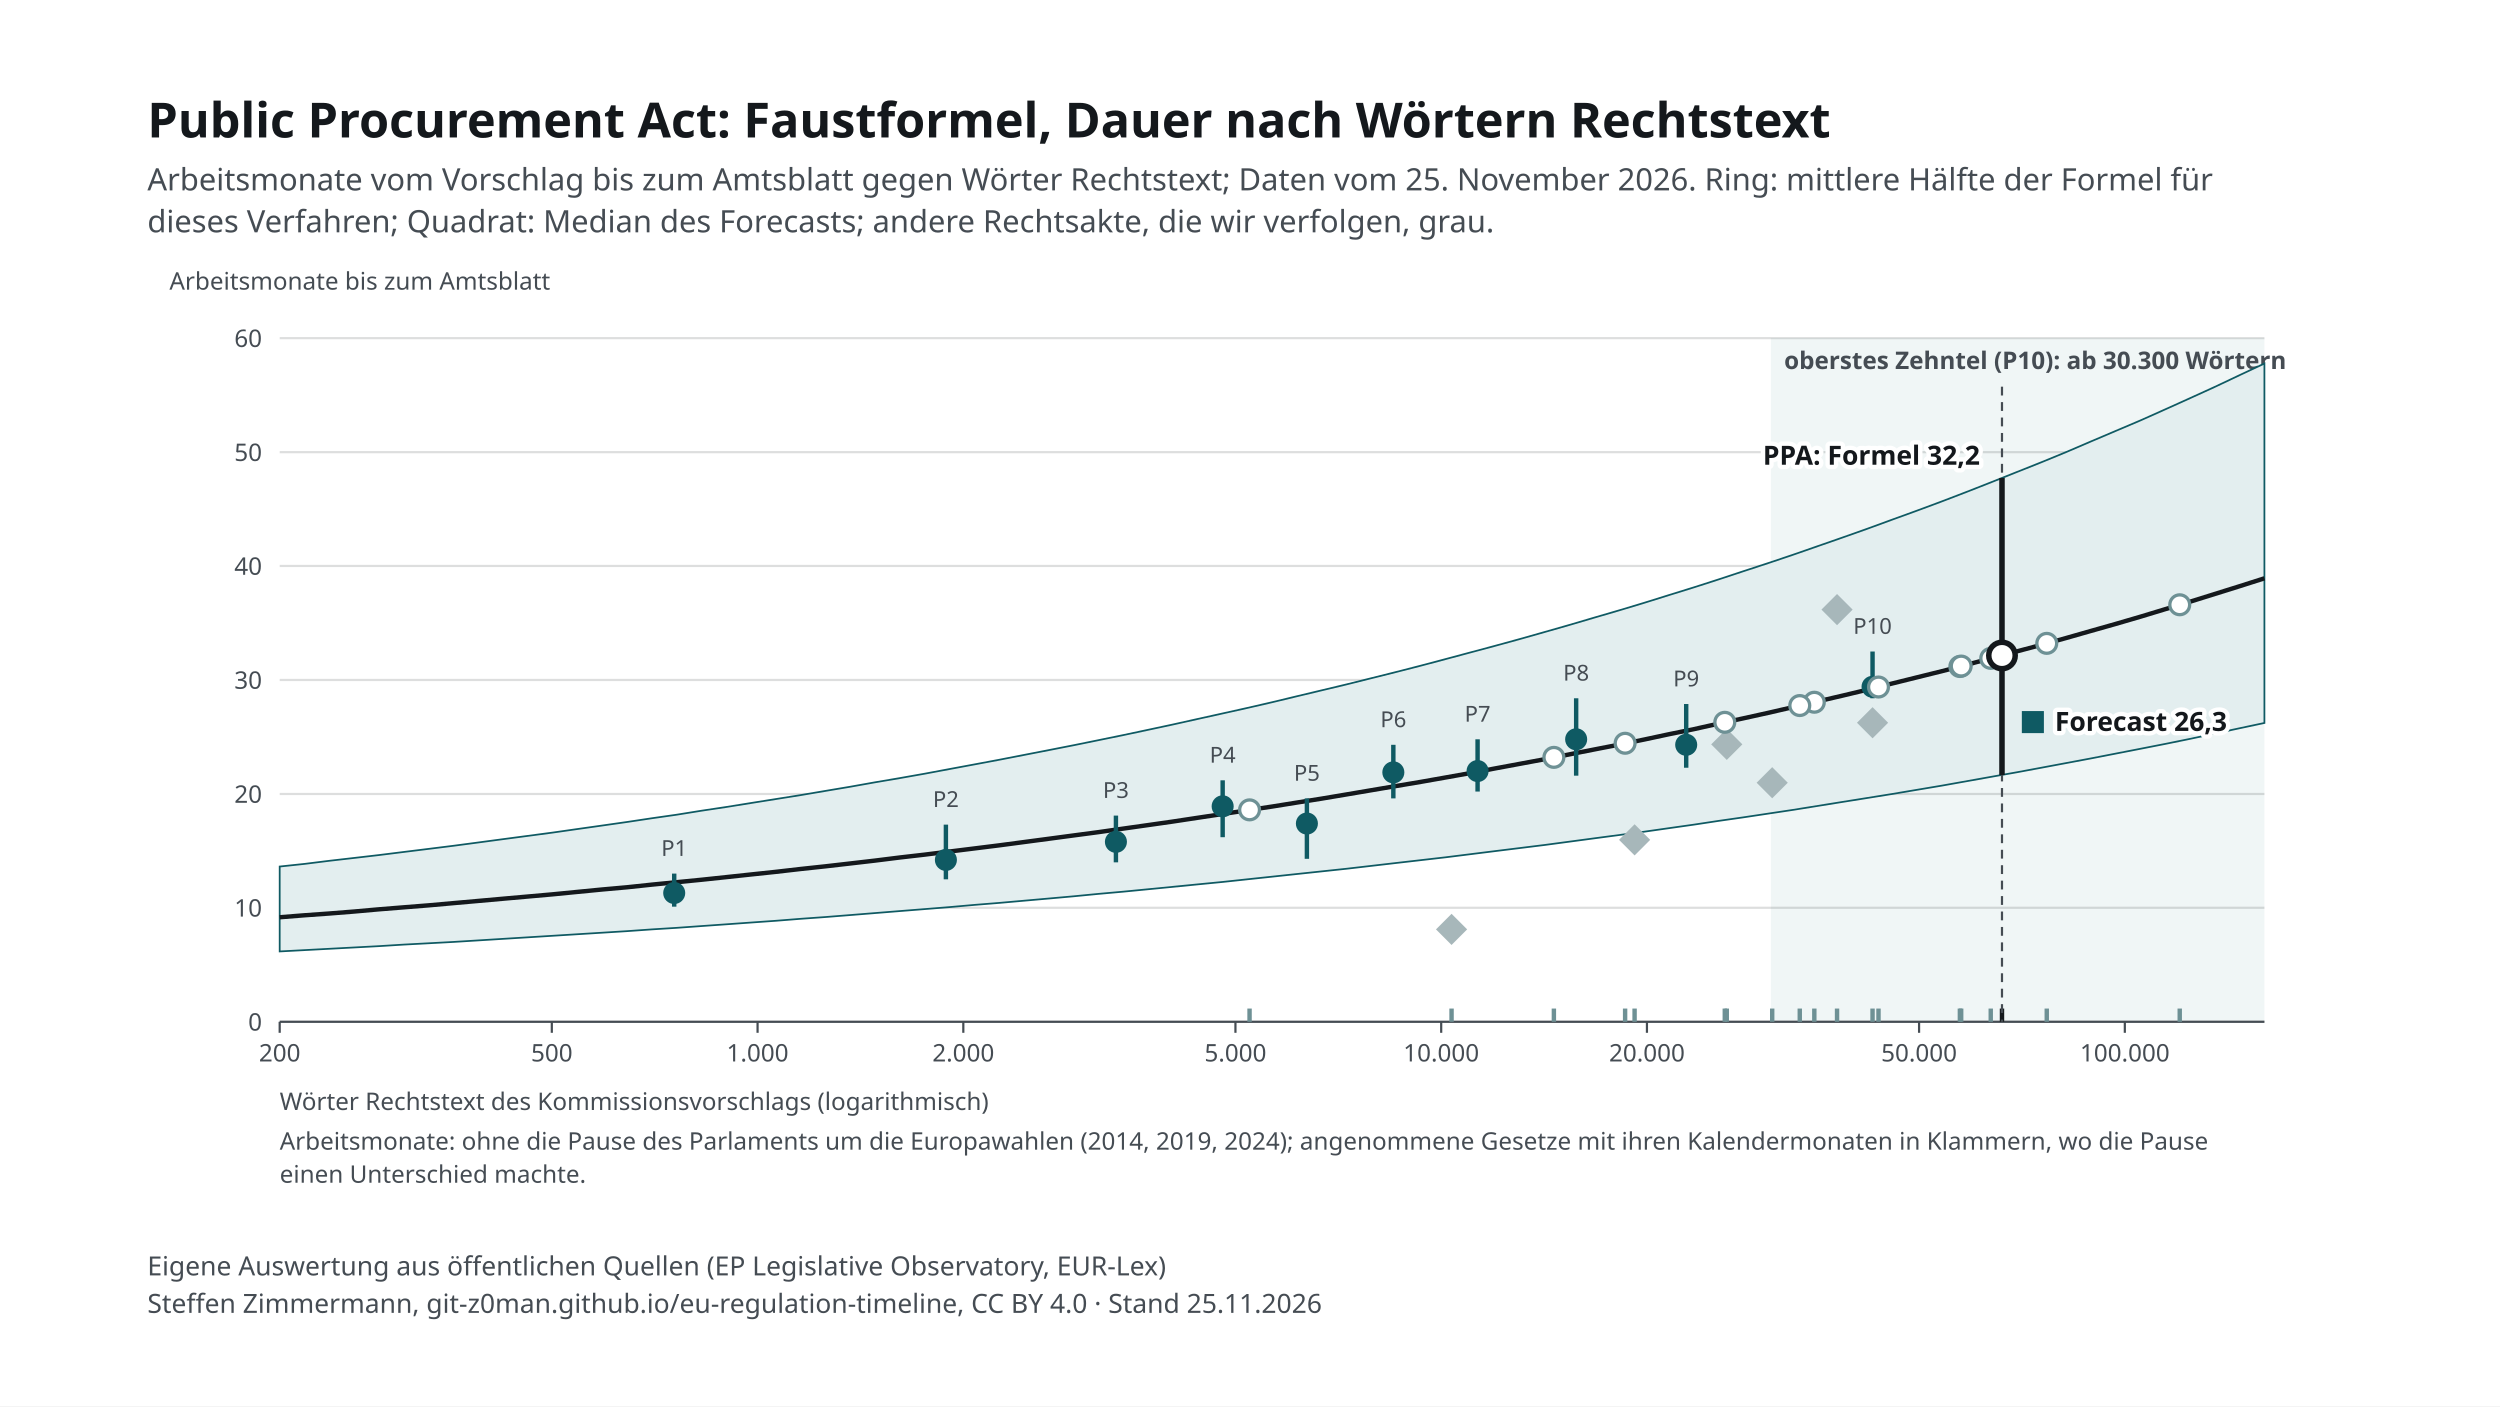
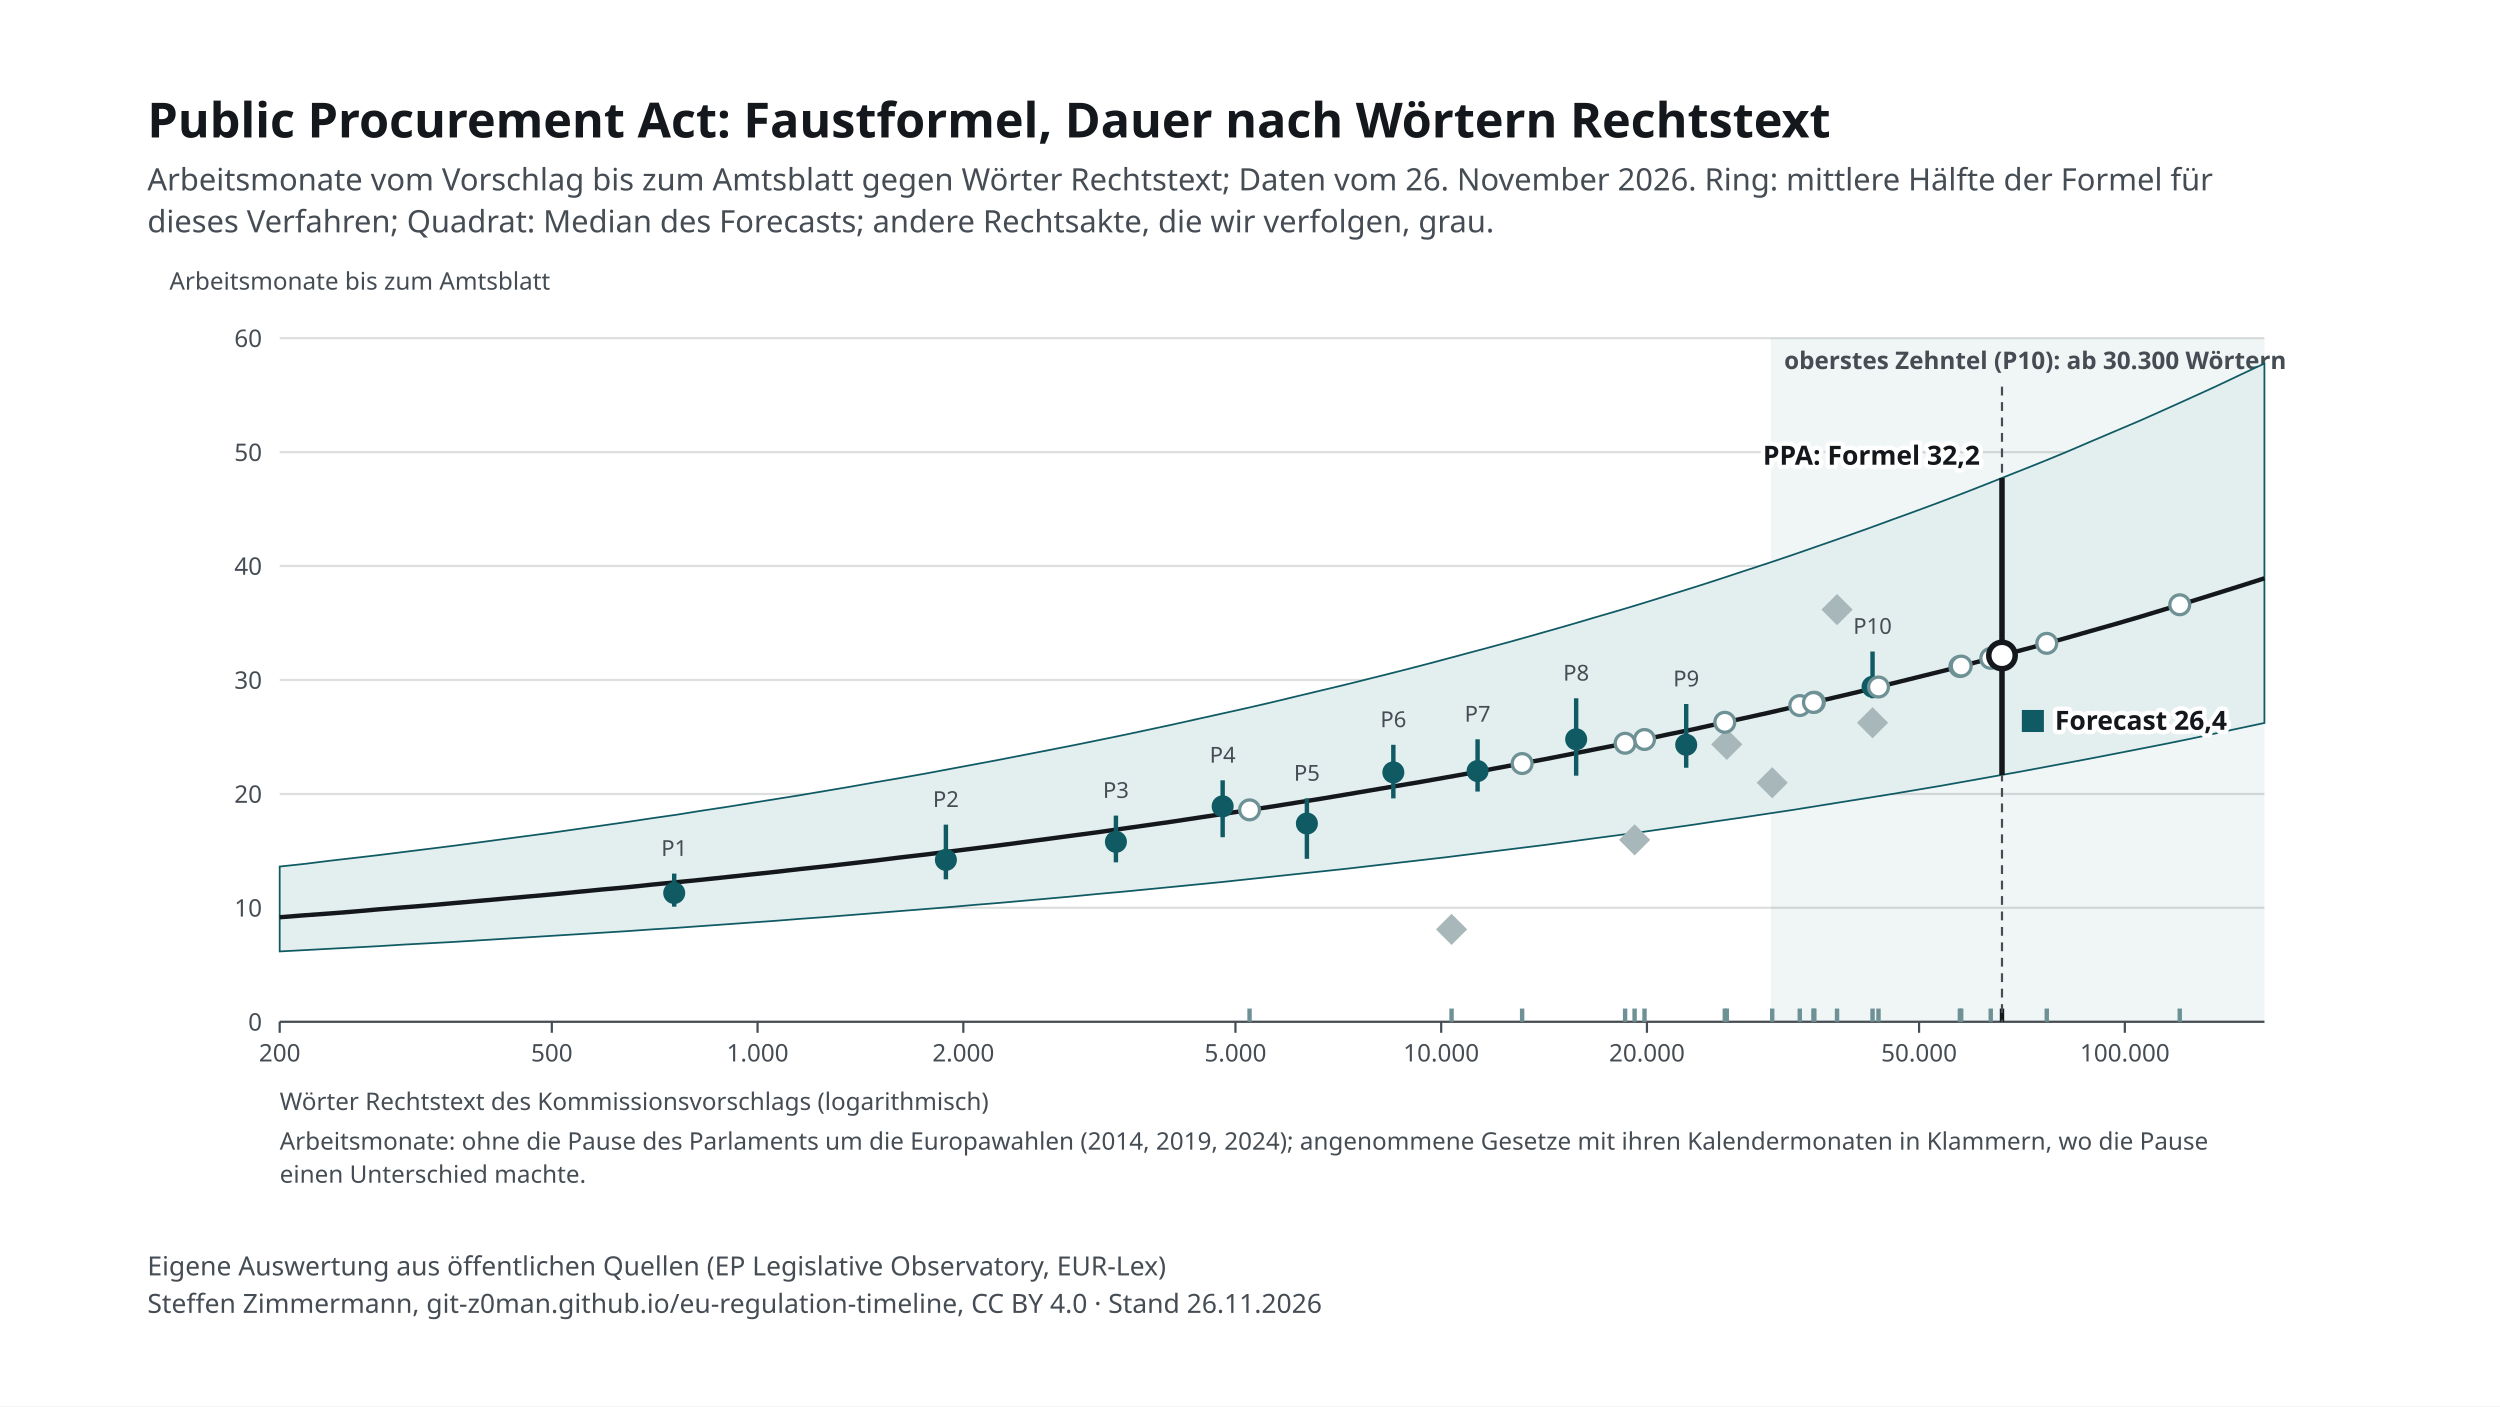
<svg xmlns="http://www.w3.org/2000/svg" width="1920" height="1080" viewBox="0 0 1920 1080">
  <rect width="1920" height="1080" fill="#ffffff" />
  <svg font-family="&quot;Source Sans 3&quot;, system-ui, -apple-system, Segoe UI, Roboto, Arial, sans-serif" font-size="13" x="48" y="48" width="1824" height="984" viewBox="0 0 1040 581" preserveAspectRatio="xMidYMid meet">
    <style>text{font-family:"Source Sans 3",system-ui,sans-serif}.ink,.inkf{fill:#14181c}.mu{fill:#454c53}.gr{stroke:#14181c24}.ax{stroke:#454c53}.acc{fill:#0f5a63}.accs{stroke:#0f5a63}.grey{fill:#a7b7ba}.greys{stroke:#6e9195}.tint{fill:#e3eeef}.sheet{fill:#fff}.inks{stroke:#14181c}.ink2s{stroke:#454c53}.ink2f{fill:#454c53}.hol{fill:#fff;stroke:#14181c}.holq{fill:#fff;stroke:#6e9195}.halo{paint-order:stroke;stroke:#fff;stroke-width:4px;stroke-linejoin:round}.hit .bg{fill:transparent}[hidden]{display:none}</style>
    <rect width="1040" height="581" fill="#fff" />
    <text x="20" y="34" font-size="22" font-weight="700" class="ink">Public Procurement Act: Faustformel, Dauer nach Wörtern Rechtstext</text>
-     <text x="20" y="58" font-size="14" class="mu">Arbeitsmonate vom Vorschlag bis zum Amtsblatt gegen Wörter Rechtstext; Daten vom 25. November 2026. Ring: mittlere Hälfte der Formel für</text>
+     <text x="20" y="58" font-size="14" class="mu">Arbeitsmonate vom Vorschlag bis zum Amtsblatt gegen Wörter Rechtstext; Daten vom 26. November 2026. Ring: mittlere Hälfte der Formel für</text>
    <text x="20" y="77" font-size="14" class="mu">dieses Verfahren; Quadrat: Median des Forecasts; andere Rechtsakte, die wir verfolgen, grau.</text>
    <g transform="translate(20,91)">
      <rect x="736.2" y="34" width="223.8" height="310" class="tint" opacity=".55" />
      <text x="742.2" y="48.0" font-size="11" text-anchor="start" class="mu" font-weight="600">oberstes Zehntel (P10): ab 30.300 Wörtern</text>
      <line x1="60" y1="344.0" x2="960" y2="344.0" class="gr" />
      <text x="52.0" y="348.0" font-size="11" text-anchor="end" class="mu">0</text>
      <line x1="60" y1="292.3" x2="960" y2="292.3" class="gr" />
      <text x="52.0" y="296.3" font-size="11" text-anchor="end" class="mu">10</text>
      <line x1="60" y1="240.7" x2="960" y2="240.7" class="gr" />
      <text x="52.0" y="244.7" font-size="11" text-anchor="end" class="mu">20</text>
      <line x1="60" y1="189.0" x2="960" y2="189.0" class="gr" />
      <text x="52.0" y="193.0" font-size="11" text-anchor="end" class="mu">30</text>
      <line x1="60" y1="137.3" x2="960" y2="137.3" class="gr" />
      <text x="52.0" y="141.3" font-size="11" text-anchor="end" class="mu">40</text>
      <line x1="60" y1="85.7" x2="960" y2="85.7" class="gr" />
      <text x="52.0" y="89.7" font-size="11" text-anchor="end" class="mu">50</text>
      <line x1="60" y1="34.0" x2="960" y2="34.0" class="gr" />
      <text x="52.0" y="38.0" font-size="11" text-anchor="end" class="mu">60</text>
      <line x1="60.0" y1="344" x2="60.0" y2="349" class="ax" />
      <text x="60.0" y="362.0" font-size="11" text-anchor="middle" class="mu">200</text>
      <line x1="183.4" y1="344" x2="183.4" y2="349" class="ax" />
      <text x="183.4" y="362.0" font-size="11" text-anchor="middle" class="mu">500</text>
      <line x1="276.7" y1="344" x2="276.7" y2="349" class="ax" />
      <text x="276.7" y="362.0" font-size="11" text-anchor="middle" class="mu">1.000</text>
      <line x1="370.0" y1="344" x2="370.0" y2="349" class="ax" />
      <text x="370.0" y="362.0" font-size="11" text-anchor="middle" class="mu">2.000</text>
      <line x1="493.4" y1="344" x2="493.4" y2="349" class="ax" />
      <text x="493.4" y="362.0" font-size="11" text-anchor="middle" class="mu">5.000</text>
      <line x1="586.7" y1="344" x2="586.7" y2="349" class="ax" />
      <text x="586.7" y="362.0" font-size="11" text-anchor="middle" class="mu">10.000</text>
      <line x1="680.0" y1="344" x2="680.0" y2="349" class="ax" />
      <text x="680.0" y="362.0" font-size="11" text-anchor="middle" class="mu">20.000</text>
      <line x1="803.4" y1="344" x2="803.4" y2="349" class="ax" />
      <text x="803.4" y="362.0" font-size="11" text-anchor="middle" class="mu">50.000</text>
      <line x1="896.7" y1="344" x2="896.7" y2="349" class="ax" />
      <text x="896.7" y="362.0" font-size="11" text-anchor="middle" class="mu">100.000</text>
      <line x1="60" y1="344" x2="960" y2="344" class="ax" />
      <path d="M60.0 273.6 L71.3 272.4 L82.5 271.0 L93.8 269.7 L105.0 268.4 L116.2 267.0 L127.5 265.6 L138.7 264.2 L150.0 262.7 L161.2 261.2 L172.5 259.7 L183.8 258.2 L195.0 256.6 L206.3 255.0 L217.5 253.4 L228.8 251.7 L240.0 250.1 L251.2 248.3 L262.5 246.6 L273.7 244.8 L285.0 243.0 L296.3 241.2 L307.5 239.3 L318.8 237.4 L330.0 235.4 L341.2 233.5 L352.5 231.5 L363.7 229.4 L375.0 227.3 L386.2 225.2 L397.5 223.0 L408.8 220.8 L420.0 218.6 L431.3 216.3 L442.5 214.0 L453.8 211.6 L465.0 209.2 L476.2 206.7 L487.5 204.2 L498.7 201.7 L510.0 199.1 L521.2 196.4 L532.5 193.7 L543.8 191.0 L555.0 188.2 L566.2 185.4 L577.5 182.5 L588.8 179.5 L600.0 176.5 L611.2 173.5 L622.5 170.4 L633.8 167.2 L645.0 164.0 L656.2 160.7 L667.5 157.4 L678.8 154.0 L690.0 150.5 L701.3 147.0 L712.5 143.4 L723.7 139.7 L735.0 136.0 L746.3 132.2 L757.5 128.3 L768.7 124.4 L780.0 120.4 L791.2 116.3 L802.5 112.2 L813.8 108.0 L825.0 103.7 L836.2 99.3 L847.5 94.8 L858.8 90.3 L870.0 85.7 L881.2 80.9 L892.5 76.1 L903.8 71.3 L915.0 66.3 L926.3 61.2 L937.5 56.1 L948.7 50.8 L960.0 45.5 L960.0 208.5 L948.7 210.9 L937.5 213.3 L926.3 215.7 L915.0 218.0 L903.8 220.2 L892.5 222.4 L881.2 224.6 L870.0 226.7 L858.8 228.8 L847.5 230.9 L836.2 232.9 L825.0 234.9 L813.8 236.9 L802.5 238.8 L791.2 240.7 L780.0 242.5 L768.7 244.3 L757.5 246.1 L746.3 247.9 L735.0 249.6 L723.7 251.3 L712.5 252.9 L701.3 254.6 L690.0 256.2 L678.8 257.8 L667.5 259.3 L656.2 260.8 L645.0 262.3 L633.8 263.8 L622.5 265.2 L611.2 266.6 L600.0 268.0 L588.8 269.4 L577.5 270.7 L566.2 272.0 L555.0 273.3 L543.8 274.6 L532.5 275.8 L521.2 277.0 L510.0 278.2 L498.7 279.4 L487.5 280.6 L476.2 281.7 L465.0 282.8 L453.8 283.9 L442.5 285.0 L431.3 286.0 L420.0 287.1 L408.8 288.1 L397.5 289.1 L386.2 290.1 L375.0 291.0 L363.7 292.0 L352.5 292.9 L341.2 293.8 L330.0 294.7 L318.8 295.6 L307.5 296.5 L296.3 297.3 L285.0 298.2 L273.7 299.0 L262.5 299.8 L251.2 300.6 L240.0 301.4 L228.8 302.1 L217.5 302.9 L206.3 303.6 L195.0 304.3 L183.8 305.0 L172.5 305.7 L161.2 306.4 L150.0 307.1 L138.7 307.8 L127.5 308.4 L116.2 309.0 L105.0 309.7 L93.8 310.3 L82.5 310.9 L71.3 311.5 L60.0 312.1 Z" class="tint accs" stroke-width=".8" />
      <polyline fill="none" class="inks" stroke-width="2" points="60.0,296.6 71.3,295.7 82.5,294.9 93.8,294.0 105.0,293.0 116.2,292.1 127.5,291.2 138.7,290.2 150.0,289.2 161.2,288.2 172.5,287.2 183.8,286.2 195.0,285.1 206.3,284.0 217.5,283.0 228.8,281.8 240.0,280.7 251.2,279.6 262.5,278.4 273.7,277.2 285.0,276.0 296.3,274.7 307.5,273.5 318.8,272.2 330.0,270.9 341.2,269.5 352.5,268.2 363.7,266.8 375.0,265.4 386.2,264.0 397.5,262.5 408.8,261.0 420.0,259.5 431.3,258.0 442.5,256.4 453.8,254.8 465.0,253.2 476.2,251.5 487.5,249.8 498.7,248.1 510.0,246.4 521.2,244.6 532.5,242.8 543.8,240.9 555.0,239.0 566.2,237.1 577.5,235.2 588.8,233.2 600.0,231.2 611.2,229.1 622.5,227.0 633.8,224.9 645.0,222.7 656.2,220.5 667.5,218.3 678.8,216.0 690.0,213.6 701.3,211.3 712.5,208.8 723.7,206.4 735.0,203.9 746.3,201.3 757.5,198.7 768.7,196.1 780.0,193.4 791.2,190.6 802.5,187.8 813.8,185.0 825.0,182.1 836.2,179.1 847.5,176.1 858.8,173.1 870.0,170.0 881.2,166.8 892.5,163.6 903.8,160.3 915.0,156.9 926.3,153.5 937.5,150.0 948.7,146.5 960.0,142.9" />
      <line x1="238.9" y1="291.8" x2="238.9" y2="276.8" class="accs" stroke-width="2" />
      <circle cx="238.9" cy="285.6" r="5" class="acc" />
      <text x="238.9" y="268.8" font-size="10" text-anchor="middle" class="mu">P1</text>
      <line x1="362.1" y1="279.4" x2="362.1" y2="254.6" class="accs" stroke-width="2" />
      <circle cx="362.1" cy="270.6" r="5" class="acc" />
      <text x="362.1" y="246.6" font-size="10" text-anchor="middle" class="mu">P2</text>
      <line x1="439.2" y1="271.7" x2="439.2" y2="250.5" class="accs" stroke-width="2" />
      <circle cx="439.2" cy="262.4" r="5" class="acc" />
      <text x="439.2" y="242.5" font-size="10" text-anchor="middle" class="mu">P3</text>
      <line x1="487.6" y1="260.3" x2="487.6" y2="234.5" class="accs" stroke-width="2" />
      <circle cx="487.6" cy="246.3" r="5" class="acc" />
      <text x="487.6" y="226.5" font-size="10" text-anchor="middle" class="mu">P4</text>
      <line x1="525.8" y1="270.1" x2="525.8" y2="242.7" class="accs" stroke-width="2" />
      <circle cx="525.8" cy="254.1" r="5" class="acc" />
      <text x="525.8" y="234.7" font-size="10" text-anchor="middle" class="mu">P5</text>
      <line x1="565.0" y1="242.7" x2="565.0" y2="218.4" class="accs" stroke-width="2" />
      <circle cx="565.0" cy="230.9" r="5" class="acc" />
      <text x="565.0" y="210.4" font-size="10" text-anchor="middle" class="mu">P6</text>
      <line x1="603.2" y1="239.6" x2="603.2" y2="215.9" class="accs" stroke-width="2" />
      <circle cx="603.2" cy="230.3" r="5" class="acc" />
      <text x="603.2" y="207.9" font-size="10" text-anchor="middle" class="mu">P7</text>
      <line x1="647.9" y1="232.4" x2="647.9" y2="197.3" class="accs" stroke-width="2" />
      <circle cx="647.9" cy="215.9" r="5" class="acc" />
      <text x="647.9" y="189.3" font-size="10" text-anchor="middle" class="mu">P8</text>
      <line x1="697.8" y1="228.8" x2="697.8" y2="199.9" class="accs" stroke-width="2" />
      <circle cx="697.8" cy="218.4" r="5" class="acc" />
      <text x="697.8" y="191.9" font-size="10" text-anchor="middle" class="mu">P9</text>
      <line x1="782.3" y1="197.3" x2="782.3" y2="176.1" class="accs" stroke-width="2" />
      <circle cx="782.3" cy="192.1" r="5" class="acc" />
      <text x="782.3" y="168.1" font-size="10" text-anchor="middle" class="mu">P10</text>
      <g data-proc-item="cra">
        <line x1="736.8" y1="344" x2="736.8" y2="338" class="greys" stroke-width="2" />
        <rect x="731.8" y="230.6" width="10" height="10" transform="rotate(45 736.8 235.6)" class="grey" />
      </g>
      <g data-proc-item="machinery-regulation">
        <line x1="782.3" y1="344" x2="782.3" y2="338" class="greys" stroke-width="2" />
        <rect x="777.3" y="203.4" width="10" height="10" transform="rotate(45 782.3 208.4)" class="grey" />
      </g>
      <g data-proc-item="ai-act">
        <line x1="766.2" y1="344" x2="766.2" y2="338" class="greys" stroke-width="2" />
        <rect x="761.2" y="152.1" width="10" height="10" transform="rotate(45 766.2 157.1)" class="grey" />
      </g>
      <g data-proc-item="nis2">
        <line x1="716.2" y1="344" x2="716.2" y2="338" class="greys" stroke-width="2" />
        <rect x="711.2" y="213.2" width="10" height="10" transform="rotate(45 716.2 218.2)" class="grey" />
      </g>
      <g data-proc-item="market-surveillance">
        <line x1="674.4" y1="344" x2="674.4" y2="338" class="greys" stroke-width="2" />
        <rect x="669.4" y="256.5" width="10" height="10" transform="rotate(45 674.4 261.5)" class="grey" />
      </g>
      <g data-proc-item="digital-omnibus-ai">
        <line x1="591.4" y1="344" x2="591.4" y2="338" class="greys" stroke-width="2" />
        <rect x="586.4" y="297.1" width="10" height="10" transform="rotate(45 591.4 302.1)" class="grey" />
      </g>
      <g data-proc-item="chips-act-2">
        <line x1="785.0" y1="344" x2="785.0" y2="338" class="greys" stroke-width="2" />
        <circle cx="785.0" cy="192.2" r="4.5" class="holq" stroke-width="1.5" />
      </g>
      <g data-proc-item="cloud-ai-development-act">
        <line x1="755.9" y1="344" x2="755.9" y2="338" class="greys" stroke-width="2" />
        <circle cx="755.9" cy="199.1" r="4.5" class="holq" stroke-width="1.5" />
      </g>
      <g data-proc-item="csa2">
        <line x1="821.9" y1="344" x2="821.9" y2="338" class="greys" stroke-width="2" />
        <circle cx="821.9" cy="182.9" r="4.5" class="holq" stroke-width="1.5" />
      </g>
      <g data-proc-item="digital-omnibus">
        <line x1="749.3" y1="344" x2="749.3" y2="338" class="greys" stroke-width="2" />
        <circle cx="749.3" cy="200.6" r="4.5" class="holq" stroke-width="1.5" />
      </g>
      <g data-proc-item="dna">
        <line x1="921.6" y1="344" x2="921.6" y2="338" class="greys" stroke-width="2" />
        <circle cx="921.6" cy="154.9" r="4.5" class="holq" stroke-width="1.5" />
      </g>
      <g data-proc-item="epa">
        <line x1="861.3" y1="344" x2="861.3" y2="338" class="greys" stroke-width="2" />
        <circle cx="861.3" cy="172.4" r="4.5" class="holq" stroke-width="1.5" />
      </g>
      <g data-proc-item="industrial-accelerator-act">
        <line x1="715.3" y1="344" x2="715.3" y2="338" class="greys" stroke-width="2" />
        <circle cx="715.3" cy="208.2" r="4.5" class="holq" stroke-width="1.5" />
      </g>
      <g data-proc-item="medical-devices-simplification">
        <line x1="835.9" y1="344" x2="835.9" y2="338" class="greys" stroke-width="2" />
        <circle cx="835.9" cy="179.2" r="4.5" class="holq" stroke-width="1.5" />
      </g>
      <g data-proc-item="nis2-amendment">
        <line x1="499.8" y1="344" x2="499.8" y2="338" class="greys" stroke-width="2" />
        <circle cx="499.8" cy="247.9" r="4.5" class="holq" stroke-width="1.5" />
      </g>
+       <g data-proc-item="product-digitalisation-directive">
+         <line x1="755.5" y1="344" x2="755.5" y2="338" class="greys" stroke-width="2" />
+         <circle cx="755.5" cy="199.2" r="4.5" class="holq" stroke-width="1.5" />
+       </g>
+       <g data-proc-item="product-digitalisation-regulation">
+         <line x1="623.4" y1="344" x2="623.4" y2="338" class="greys" stroke-width="2" />
+         <circle cx="623.4" cy="226.9" r="4.5" class="holq" stroke-width="1.5" />
+       </g>
      <g data-proc-item="quantum-act">
-         <line x1="637.8" y1="344" x2="637.8" y2="338" class="greys" stroke-width="2" />
-         <circle cx="637.8" cy="224.1" r="4.5" class="holq" stroke-width="1.5" />
+         <line x1="678.9" y1="344" x2="678.9" y2="338" class="greys" stroke-width="2" />
+         <circle cx="678.9" cy="216.0" r="4.5" class="holq" stroke-width="1.5" />
      </g>
      <g data-proc-item="space-act">
        <line x1="822.5" y1="344" x2="822.5" y2="338" class="greys" stroke-width="2" />
        <circle cx="822.5" cy="182.7" r="4.5" class="holq" stroke-width="1.5" />
      </g>
      <g data-proc-item="standardisation-revision">
        <line x1="670.1" y1="344" x2="670.1" y2="338" class="greys" stroke-width="2" />
        <circle cx="670.1" cy="217.7" r="4.5" class="holq" stroke-width="1.5" />
      </g>
      <g data-proc-item="public-procurement-act">
        <line x1="841.0" y1="344" x2="841.0" y2="338" class="inks" stroke-width="2" />
        <line x1="841.0" y1="56" x2="841.0" y2="344" class="ink2s" stroke-dasharray="4 3" />
        <line x1="841.0" y1="232.1" x2="841.0" y2="97.4" class="inks" stroke-width="2.5" />
-         <rect x="850.0" y="203.1" width="10" height="10" class="acc" />
-         <text x="865.0" y="212.1" font-size="12" text-anchor="start" class="ink halo" font-weight="700">Forecast 26,3</text>
+         <rect x="850.0" y="202.6" width="10" height="10" class="acc" />
+         <text x="865.0" y="211.6" font-size="12" text-anchor="start" class="ink halo" font-weight="700">Forecast 26,4</text>
        <circle cx="841.0" cy="177.9" r="6" class="hol" stroke-width="2.5" />
        <text x="831.0" y="91.4" font-size="12" text-anchor="end" class="ink halo" font-weight="700">PPA: Formel 32,2</text>
      </g>
      <text x="60.0" y="384.0" font-size="11" text-anchor="start" class="mu">Wörter Rechtstext des Kommissionsvorschlags (logarithmisch)</text>
      <text x="10.0" y="12.0" font-size="11" text-anchor="start" class="mu">Arbeitsmonate bis zum Amtsblatt</text>
      <text x="60.0" y="402.0" font-size="11" text-anchor="start" class="mu">Arbeitsmonate: ohne die Pause des Parlaments um die Europawahlen (2014, 2019, 2024); angenommene Gesetze mit ihren Kalendermonaten in Klammern, wo die Pause</text>
      <text x="60.0" y="417.0" font-size="11" text-anchor="start" class="mu">einen Unterschied machte.</text>
    </g>
    <text x="20" y="550" font-size="12" class="mu">Eigene Auswertung aus öffentlichen Quellen (EP Legislative Observatory, EUR-Lex)</text>
-     <text x="20" y="567" font-size="12" class="mu">Steffen Zimmermann, git-z0man.github.io/eu-regulation-timeline, CC BY 4.0 · Stand 25.11.2026</text>
+     <text x="20" y="567" font-size="12" class="mu">Steffen Zimmermann, git-z0man.github.io/eu-regulation-timeline, CC BY 4.0 · Stand 26.11.2026</text>
  </svg>
</svg>
